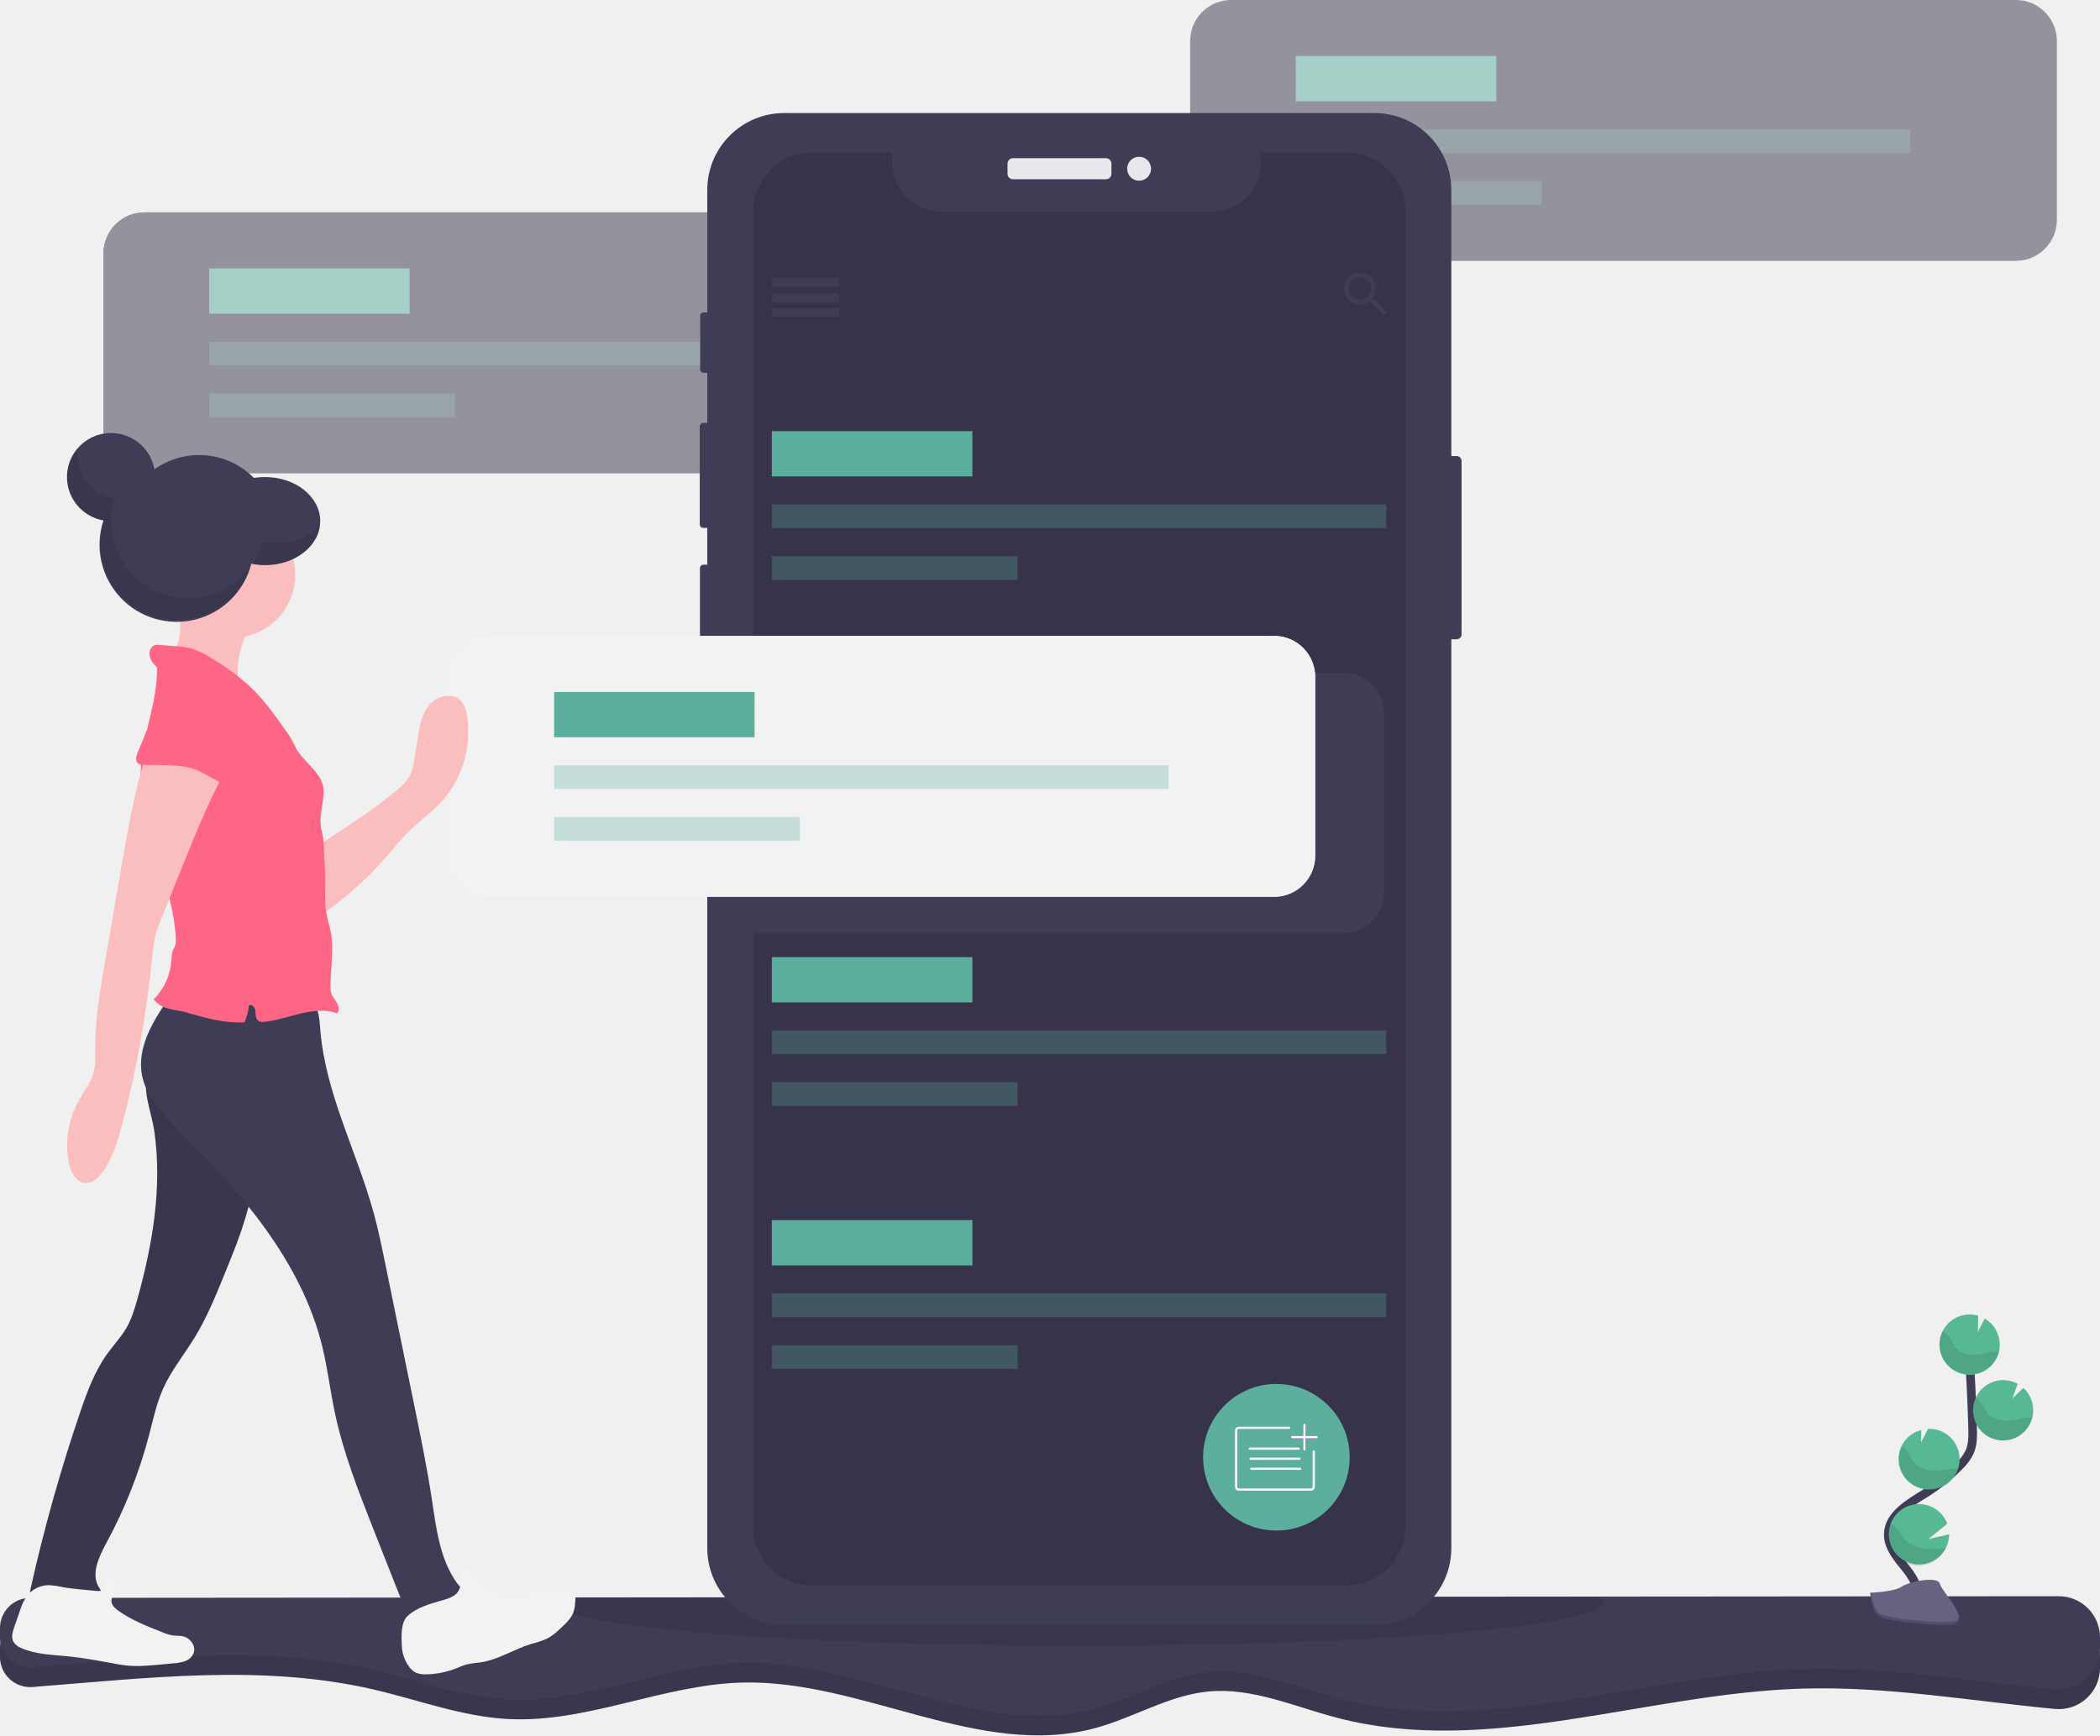
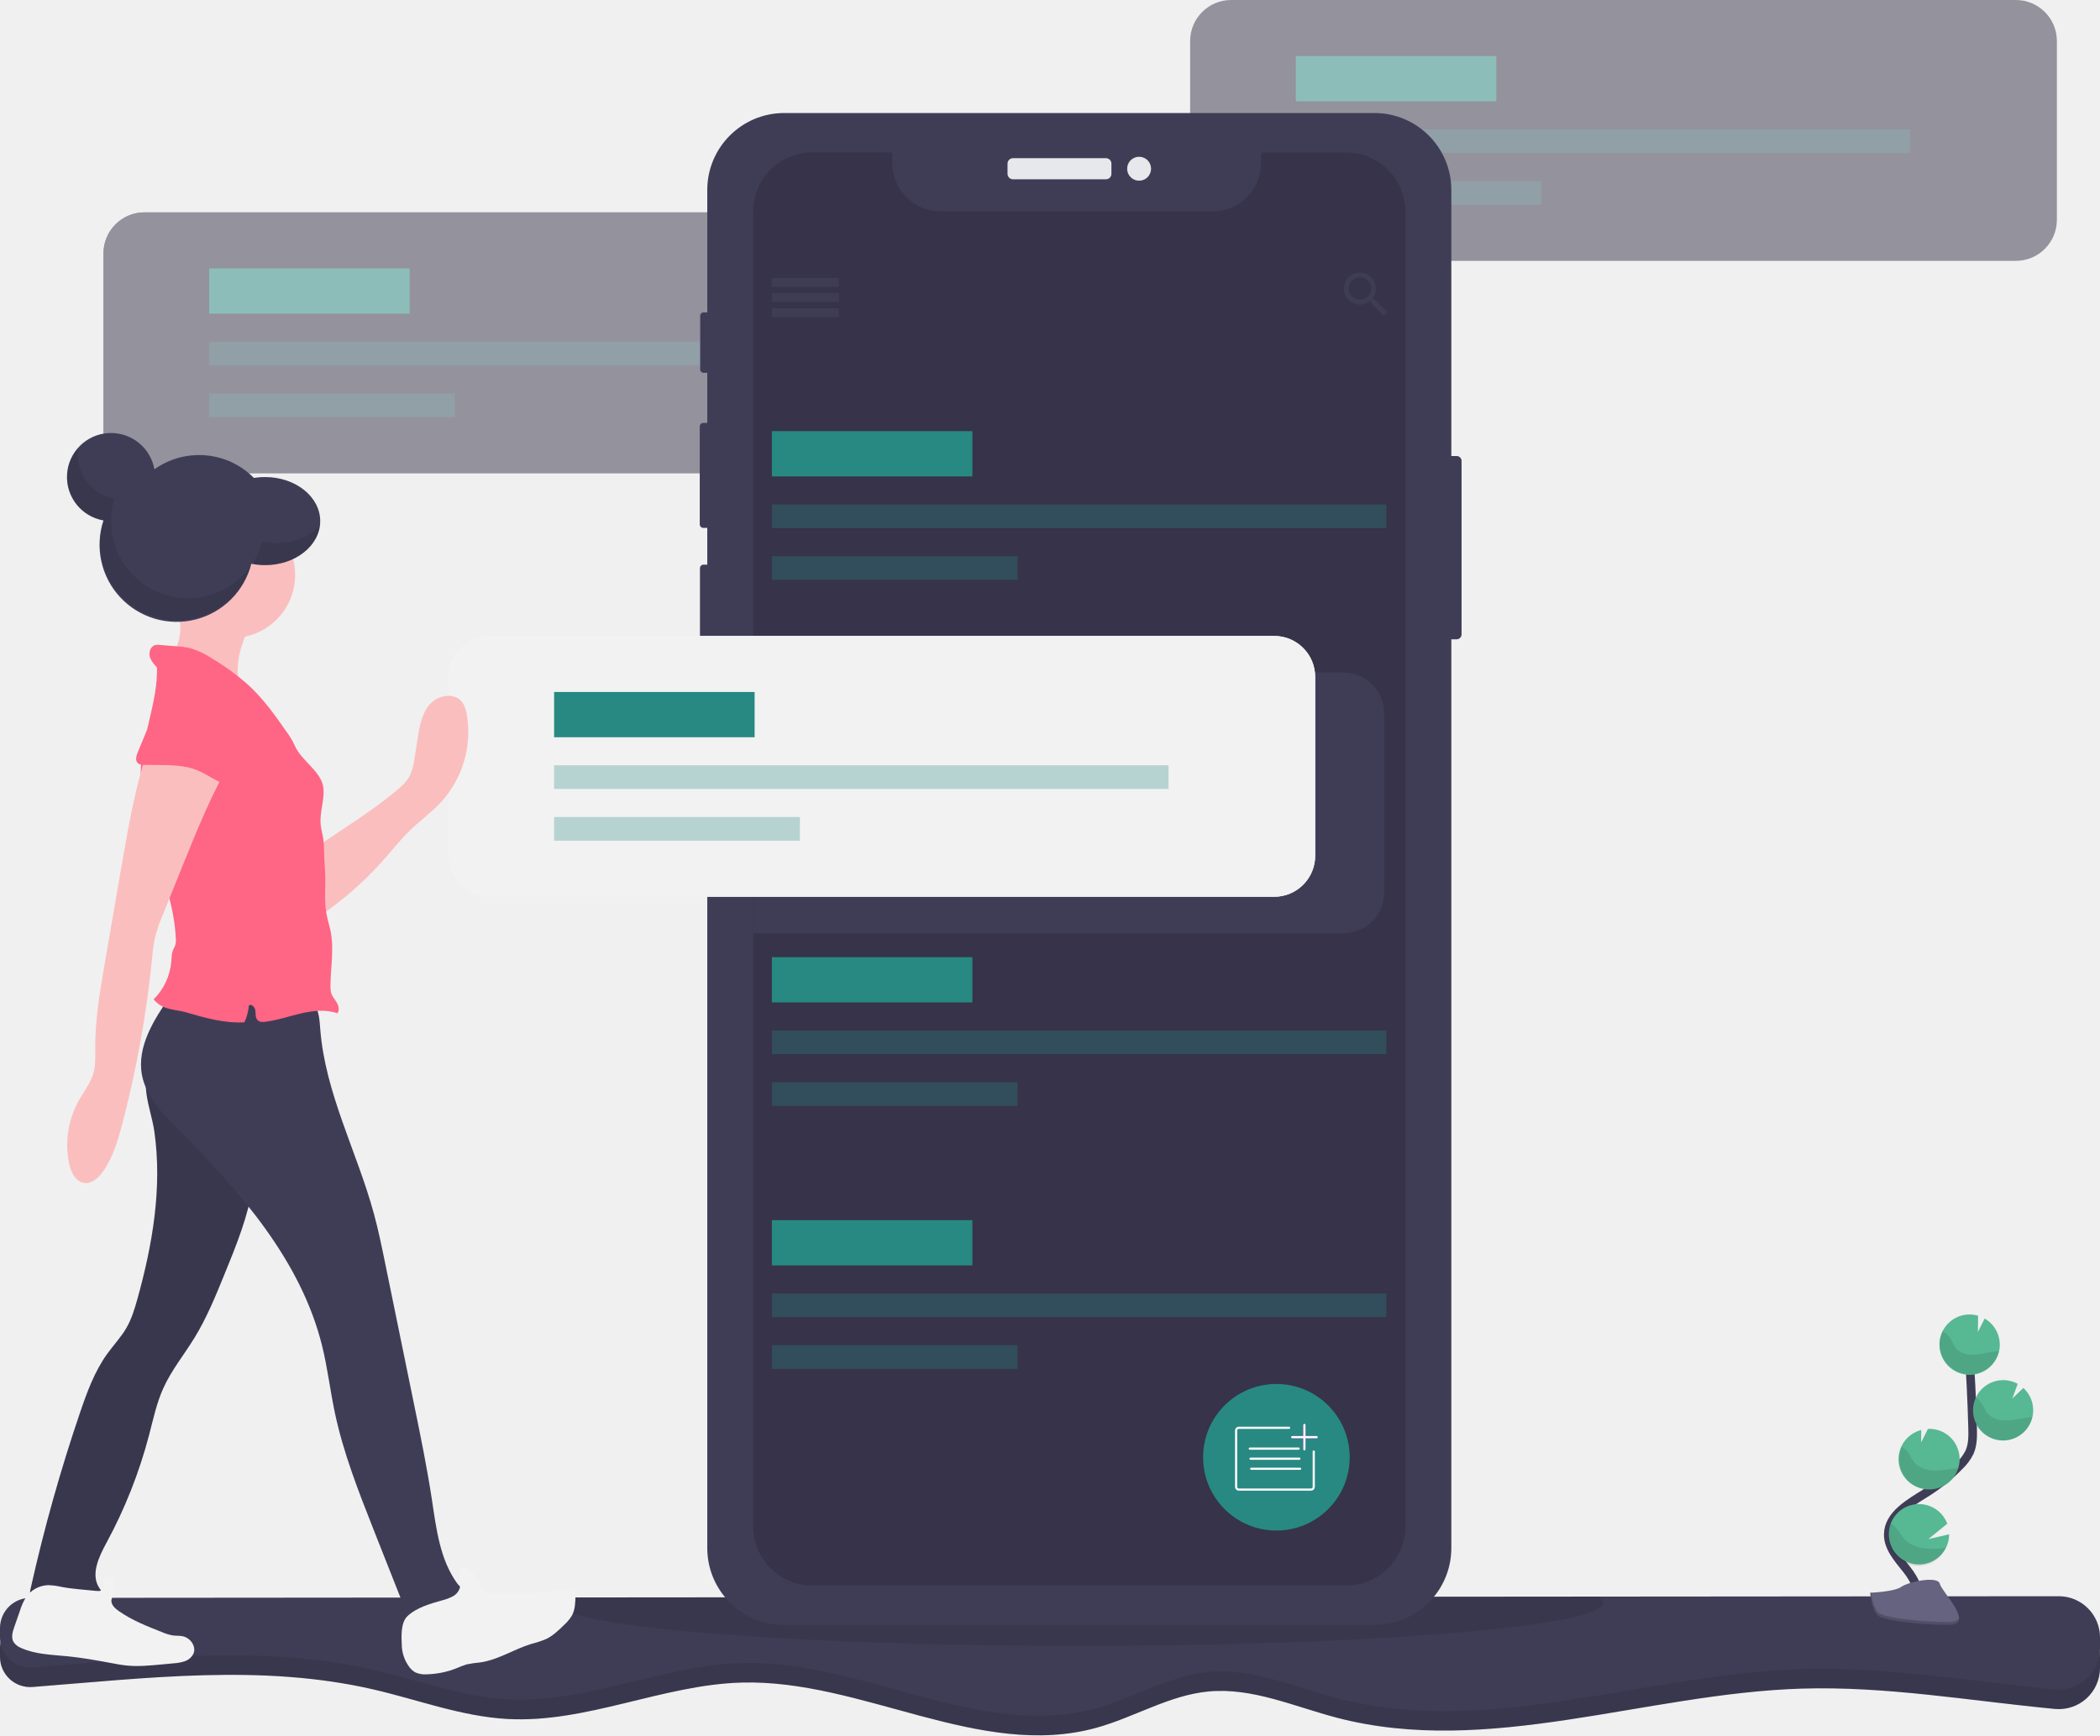
<svg xmlns="http://www.w3.org/2000/svg" id="ada6f7ae-8394-4767-8700-18704e9e9034" data-name="Layer 1" width="974" height="805.02" viewBox="0 0 974 805.02">
  <path d="M1087,816.24v5a19.11,19.11,0,0,1-20.91,19c-39.15-3.72-78.12-10.64-117.4-9.43-72.42,2.21-145.44,31.83-215.54,13.53-19.77-5.16-39.32-14.13-59.66-12.2-18.25,1.73-34.49,12.05-52.17,16.89C567.55,863.79,512.8,826.49,457.06,828c-36.74,1-71.92,18.89-108.62,16.9-21.27-1.14-41.53-8.92-62.28-13.71-51.66-11.94-104.86-5.27-158.09-1.13A14,14,0,0,1,113,816.13v-4.28a14,14,0,0,1,14-14l940.92-.76A19.11,19.11,0,0,1,1087,816.24Z" transform="translate(-113 -47.49)" fill="#3f3d56" />
  <path d="M1087,816.24v5a19.11,19.11,0,0,1-20.91,19c-39.15-3.72-78.12-10.64-117.4-9.43-72.42,2.21-145.44,31.83-215.54,13.53-19.77-5.16-39.32-14.13-59.66-12.2-18.25,1.73-34.49,12.05-52.17,16.89C567.55,863.79,512.8,826.49,457.06,828c-36.74,1-71.92,18.89-108.62,16.9-21.27-1.14-41.53-8.92-62.28-13.71-51.66-11.94-104.86-5.27-158.09-1.13A14,14,0,0,1,113,816.13v-4.28a14,14,0,0,1,14-14l940.92-.76A19.11,19.11,0,0,1,1087,816.24Z" transform="translate(-113 -47.49)" opacity="0.1" />
  <path d="M1087,807.1v5a20.39,20.39,0,0,1-.11,2.08,19.11,19.11,0,0,1-20.8,17c-39.15-3.73-78.12-10.65-117.4-9.44-72.42,2.22-145.44,31.84-215.54,13.53-19.77-5.16-39.32-14.13-59.66-12.2-18.25,1.73-34.49,12.05-52.17,16.9-53.77,14.72-108.52-22.58-164.26-21.08-36.74,1-71.92,18.89-108.62,16.91-21.27-1.15-41.53-8.92-62.28-13.72-51.65-11.93-104.86-5.26-158.09-1.12a14,14,0,0,1-14.86-11.5A13.7,13.7,0,0,1,113,807v-4.28a14,14,0,0,1,14-14l235.83-.19,481.81-.4,223.28-.18A19.11,19.11,0,0,1,1087,807.1Z" transform="translate(-113 -47.49)" fill="#3f3d56" />
  <path d="M856.59,791c0,2.21-4.36,4.33-12.4,6.32C812,805.27,721,811,613.59,811c-105.67,0-195.58-5.55-229-13.31-9-2.09-14-4.34-14-6.69,0-.82.6-1.63,1.78-2.43l481.81-.4C855.77,789.1,856.59,790,856.59,791Z" transform="translate(-113 -47.49)" opacity="0.1" />
  <g opacity="0.5">
    <rect x="552" width="402" height="121" rx="19.03" fill="#36334a" />
-     <rect x="601" y="26" width="93" height="21" fill="#5caf9d" />
-     <rect x="601" y="60" width="285" height="11" fill="#5caf9d" opacity="0.3" />
-     <rect x="601" y="84" width="114" height="11" fill="#5caf9d" opacity="0.3" />
+     <rect x="601" y="26" width="93" height="21" fill="#278982" />
+     <rect x="601" y="60" width="285" height="11" fill="#278982" opacity="0.3" />
+     <rect x="601" y="84" width="114" height="11" fill="#278982" opacity="0.3" />
  </g>
  <g opacity="0.5">
    <rect x="48" y="98.51" width="402" height="121" rx="19.03" fill="#36334a" />
    <rect x="97" y="124.51" width="93" height="21" fill="#36334a" />
    <rect x="97" y="158.51" width="285" height="11" fill="#36334a" />
    <rect x="97" y="182.51" width="114" height="11" fill="#36334a" />
    <rect x="48" y="98.51" width="402" height="121" rx="19.03" fill="#36334a" />
-     <rect x="97" y="124.51" width="93" height="21" fill="#5caf9d" />
-     <rect x="97" y="158.51" width="285" height="11" fill="#5caf9d" opacity="0.3" />
-     <rect x="97" y="182.51" width="114" height="11" fill="#5caf9d" opacity="0.3" />
+     <rect x="97" y="124.51" width="93" height="21" fill="#278982" />
+     <rect x="97" y="158.51" width="285" height="11" fill="#278982" opacity="0.3" />
+     <rect x="97" y="182.51" width="114" height="11" fill="#278982" opacity="0.3" />
  </g>
  <rect x="667.58" y="211.54" width="10.31" height="85.02" rx="2.29" fill="#3f3d56" />
  <rect x="324.76" y="144.93" width="5.79" height="27.99" rx="1.5" fill="#3f3d56" />
  <rect x="324.55" y="196.17" width="6.52" height="48.72" rx="1.69" fill="#3f3d56" />
  <rect x="324.65" y="261.94" width="6.21" height="49.14" rx="1.61" fill="#3f3d56" />
  <rect x="328.04" y="52.43" width="345.1" height="701.37" rx="35.69" fill="#3f3d56" />
  <rect x="467.3" y="73.38" width="48.19" height="9.79" rx="2.54" fill="#e6e8ec" />
  <circle cx="528.33" cy="78.27" r="5.55" fill="#e6e8ec" />
  <path d="M764.83,145.6v610A27.41,27.41,0,0,1,737.42,783H489.76a27.41,27.41,0,0,1-27.41-27.4v-610a27.41,27.41,0,0,1,27.41-27.41h37.06V123a22.58,22.58,0,0,0,22.57,22.57h126A22.57,22.57,0,0,0,697.91,123v-4.76h39.51A27.41,27.41,0,0,1,764.83,145.6Z" transform="translate(-113 -47.49)" fill="#36334a" />
  <rect x="358" y="129" width="31" height="4" fill="#3f3d56" />
  <rect x="358" y="136" width="31" height="4" fill="#3f3d56" />
  <rect x="358" y="143" width="31" height="4" fill="#3f3d56" />
  <rect x="358" y="129" width="31" height="4" fill="#3f3d56" />
  <rect x="358" y="136" width="31" height="4" fill="#3f3d56" />
  <rect x="358" y="143" width="31" height="4" fill="#3f3d56" />
  <path d="M750.66,186.49h-.91l-.35-.29a7.61,7.61,0,0,0,1.78-4.89,7.44,7.44,0,1,0-7.4,7.48,7.73,7.73,0,0,0,4.88-1.78l.34.29v.92l5.74,5.75,1.72-1.72Zm-6.88,0a5.18,5.18,0,1,1,5.16-5.18A5.15,5.15,0,0,1,743.78,186.49Z" transform="translate(-113 -47.49)" fill="#3f3d56" />
-   <rect x="358" y="200" width="93" height="21" fill="#5caf9d" />
-   <rect x="358" y="234" width="285" height="11" fill="#5caf9d" opacity="0.3" />
-   <rect x="358" y="258" width="114" height="11" fill="#5caf9d" opacity="0.3" />
-   <rect x="358" y="444" width="93" height="21" fill="#5caf9d" />
-   <rect x="358" y="478" width="285" height="11" fill="#5caf9d" opacity="0.3" />
-   <rect x="358" y="502" width="114" height="11" fill="#5caf9d" opacity="0.3" />
-   <rect x="358" y="566" width="93" height="21" fill="#5caf9d" />
-   <rect x="358" y="600" width="285" height="11" fill="#5caf9d" opacity="0.3" />
-   <rect x="358" y="624" width="114" height="11" fill="#5caf9d" opacity="0.3" />
-   <circle cx="592" cy="676" r="34" fill="#5caf9d" />
+   <rect x="358" y="200" width="93" height="21" fill="#278982" />
+   <rect x="358" y="234" width="285" height="11" fill="#278982" opacity="0.3" />
+   <rect x="358" y="258" width="114" height="11" fill="#278982" opacity="0.3" />
+   <rect x="358" y="444" width="93" height="21" fill="#278982" />
+   <rect x="358" y="478" width="285" height="11" fill="#278982" opacity="0.3" />
+   <rect x="358" y="502" width="114" height="11" fill="#278982" opacity="0.3" />
+   <rect x="358" y="566" width="93" height="21" fill="#278982" />
+   <rect x="358" y="600" width="285" height="11" fill="#278982" opacity="0.3" />
+   <rect x="358" y="624" width="114" height="11" fill="#278982" opacity="0.3" />
+   <circle cx="592" cy="676" r="34" fill="#278982" />
  <path d="M722.33,720.81v16.43a1.25,1.25,0,0,1-1.25,1.25h-33.5a1.25,1.25,0,0,1-1.25-1.25V711.07a1.25,1.25,0,0,1,1.25-1.25h23.31" transform="translate(-113 -47.49)" fill="none" stroke="#fff" stroke-linecap="round" stroke-miterlimit="10" />
  <line x1="579.67" y1="672" x2="602.33" y2="672" fill="none" stroke="#fff" stroke-linecap="round" stroke-miterlimit="10" />
  <line x1="580" y1="676.67" x2="602.67" y2="676.67" fill="none" stroke="#fff" stroke-linecap="round" stroke-miterlimit="10" />
  <line x1="580.33" y1="681.33" x2="603" y2="681.33" fill="none" stroke="#fff" stroke-linecap="round" stroke-miterlimit="10" />
  <line x1="605" y1="661" x2="605" y2="672.33" fill="none" stroke="#f0f" stroke-miterlimit="10" />
  <line x1="610.67" y1="666.67" x2="599.33" y2="666.67" fill="none" stroke="#f0f" stroke-miterlimit="10" />
  <line x1="605" y1="661" x2="605" y2="672.33" fill="none" stroke="#fff" stroke-linecap="round" stroke-miterlimit="10" />
  <line x1="610.67" y1="666.67" x2="599.33" y2="666.67" fill="none" stroke="#fff" stroke-linecap="round" stroke-miterlimit="10" />
  <path d="M1001.6,792.66c3-5.51-.4-12.27-4.29-17.18s-8.61-10-8.51-16.29c.15-9,9.7-14.31,17.33-19.09a84,84,0,0,0,15.56-12.51,22.8,22.8,0,0,0,4.78-6.4c1.58-3.52,1.54-7.52,1.44-11.37q-.51-19.26-1.91-38.49" transform="translate(-113 -47.49)" fill="none" stroke="#3f3d56" stroke-miterlimit="10" stroke-width="4" />
  <path d="M1040.51,670.63a14,14,0,0,0-7-11.5l-3.14,6.22.1-7.53a14.22,14.22,0,0,0-4.63-.56,14,14,0,1,0,14.68,13.37Z" transform="translate(-113 -47.49)" fill="#57b894" />
  <path d="M1015.48,765.62a14,14,0,1,1,.68-11.3l-8.77,7.13,9.65-2.23A14,14,0,0,1,1015.48,765.62Z" transform="translate(-113 -47.49)" fill="#57b894" />
  <path d="M1008.55,738.37a14,14,0,0,1-4.45-27.53l-.08,5.78,3.18-6.29h0a14,14,0,0,1,14.67,13.36,13.84,13.84,0,0,1-.6,4.79A14,14,0,0,1,1008.55,738.37Z" transform="translate(-113 -47.49)" fill="#57b894" />
  <path d="M1042.62,715.7a14,14,0,1,1,6.21-26.27l-2.48,6.8,5.1-4.9A14,14,0,0,1,1056,701a13.79,13.79,0,0,1-.35,3.87A14,14,0,0,1,1042.62,715.7Z" transform="translate(-113 -47.49)" fill="#57b894" />
  <path d="M1038.62,674.37c-3.24.35-6.39,1.36-9.64,1.56s-6.82-.57-8.88-3.1c-1.1-1.36-1.66-3.08-2.59-4.57a10,10,0,0,0-3.54-3.33,14,14,0,1,0,26.24,9.32Q1039.42,674.28,1038.62,674.37Z" transform="translate(-113 -47.49)" opacity="0.1" />
  <path d="M1042.62,715.7a14,14,0,0,1-13.35-20,10.37,10.37,0,0,1,2.82,2.82c1,1.51,1.61,3.26,2.78,4.64,2.19,2.57,5.92,3.41,9.31,3.26s6.66-1.12,10-1.43c.47,0,.94-.07,1.42-.08A14,14,0,0,1,1042.62,715.7Z" transform="translate(-113 -47.49)" opacity="0.1" />
  <path d="M1008.55,738.37a14,14,0,0,1-13.46-19.76,11.48,11.48,0,0,1,3,2.85c1.09,1.54,1.77,3.32,3.05,4.74,2.37,2.63,6.35,3.56,9.93,3.48s6.83-.93,10.28-1.2A14,14,0,0,1,1008.55,738.37Z" transform="translate(-113 -47.49)" opacity="0.1" />
  <path d="M1015.48,765.62a14,14,0,0,1-25.59-11.45,13.84,13.84,0,0,1,3.08,2.75c1.34,1.62,2.22,3.47,3.76,5,2.87,2.82,7.5,4,11.63,4.09A60,60,0,0,0,1015.48,765.62Z" transform="translate(-113 -47.49)" opacity="0.1" />
  <path d="M980.43,786.31s11.08-.34,14.42-2.72,17-5.21,17.86-1.4,16.65,19,4.15,19.06-29.06-1.94-32.4-4S980.43,786.31,980.43,786.31Z" transform="translate(-113 -47.49)" fill="#656380" />
  <path d="M1017.08,799.93c-12.51.1-29.06-1.95-32.39-4-2.54-1.55-3.55-7.09-3.89-9.65h-.37s.7,8.94,4,11,19.89,4.07,32.4,4c3.61,0,4.85-1.31,4.78-3.21C1021.14,799.19,1019.77,799.9,1017.08,799.93Z" transform="translate(-113 -47.49)" opacity="0.2" />
  <path d="M755,378.52v82.94a19,19,0,0,1-19,19H462.35v-121H736A19,19,0,0,1,755,378.52Z" transform="translate(-113 -47.49)" fill="#3f3d56" />
  <rect x="208" y="295" width="402" height="121" rx="19.03" fill="#f2f2f2" />
  <rect x="208" y="295" width="402" height="121" rx="19.03" fill="#f2f2f2" />
-   <rect x="257" y="321" width="93" height="21" fill="#5caf9d" />
-   <rect x="257" y="355" width="285" height="11" fill="#5caf9d" opacity="0.3" />
-   <rect x="257" y="379" width="114" height="11" fill="#5caf9d" opacity="0.3" />
+   <rect x="257" y="321" width="93" height="21" fill="#278982" />
+   <rect x="257" y="355" width="285" height="11" fill="#278982" opacity="0.3" />
+   <rect x="257" y="379" width="114" height="11" fill="#278982" opacity="0.3" />
  <circle cx="92.34" cy="246.84" r="35.75" fill="#3f3d56" />
  <path d="M184.6,572.43c3.69,25.89-.81,52.29-7.82,77.48-1.31,4.69-2.72,9.42-5.17,13.63s-5.86,7.83-8.74,11.79c-6,8.26-9.52,18-12.81,27.64a779.65,779.65,0,0,0-22.82,81.32,5.57,5.57,0,0,0,0,3.47c.87,2,3.51,2.26,5.68,2.25l28.06-.15c1-1.92-.85-4-2-5.84-4-6.22-.16-14.3,3.37-20.81a223.74,223.74,0,0,0,19.78-50c1.92-7.33,3.48-14.82,6.6-21.73,3.77-8.38,9.68-15.59,14.48-23.43,5.58-9.11,9.65-19,13.69-28.93,5.64-13.78,11.33-27.73,13.55-42.45,2.09-13.82,1.06-27.9-.3-41.81a2.64,2.64,0,0,0-3.06-3l-37.65-1.94c-7.76-.4-9.6-2.1-8.42,5.52C181.84,561.13,183.78,566.67,184.6,572.43Z" transform="translate(-113 -47.49)" fill="#3f3d56" />
  <path d="M184.6,572.43c3.69,25.89-.81,52.29-7.82,77.48-1.31,4.69-2.72,9.42-5.17,13.63s-5.86,7.83-8.74,11.79c-6,8.26-9.52,18-12.81,27.64a779.65,779.65,0,0,0-22.82,81.32,5.57,5.57,0,0,0,0,3.47c.87,2,3.51,2.26,5.68,2.25l28.06-.15c1-1.92-.85-4-2-5.84-4-6.22-.16-14.3,3.37-20.81a223.74,223.74,0,0,0,19.78-50c1.92-7.33,3.48-14.82,6.6-21.73,3.77-8.38,9.68-15.59,14.48-23.43,5.58-9.11,9.65-19,13.69-28.93,5.64-13.78,11.33-27.73,13.55-42.45,2.09-13.82,1.06-27.9-.3-41.81a2.64,2.64,0,0,0-3.06-3l-37.65-1.94c-7.76-.4-9.6-2.1-8.42,5.52C181.84,561.13,183.78,566.67,184.6,572.43Z" transform="translate(-113 -47.49)" opacity="0.1" />
  <path d="M192,509.48c-7.65,11-15.67,23.66-13.13,36.83,1.93,10,9.55,17.75,16.74,25,28.74,28.86,57,60.92,66.78,100.47,2.52,10.22,3.74,20.71,5.91,31,3.94,18.7,11,36.58,18,54.35l18.72,47.38a28.36,28.36,0,0,0,27.1-18c-2.46-.19-5.67-2.57-7.11-4.57-8-11.07-9.64-25.31-11.69-38.81-2.27-14.92-5.3-29.72-8.34-44.51L291.58,633.2c-1.55-7.55-3.1-15.11-5.12-22.54-7.82-28.83-22.64-56-24.93-85.81-.34-4.38-.55-9.19-3.52-12.44-3.12-3.43-8.24-4-12.87-4.27C226.41,506.9,210.25,505.07,192,509.48Z" transform="translate(-113 -47.49)" fill="#3f3d56" />
  <path d="M141.47,783.62a29.86,29.86,0,0,0-6.22-.8,12.92,12.92,0,0,0-10.16,5.55,25.25,25.25,0,0,0-2.73,6l-2.71,7.78c-.8,2.28-1.58,4.91-.39,7A7.42,7.42,0,0,0,122.9,812c6.56,2.92,13.95,3.08,21.1,3.78,6.94.68,13.82,1.9,20.67,3.19,2.36.44,4.71.89,7.1,1.13,5.34.54,10.72,0,16.06-.48l5.51-.53a19.84,19.84,0,0,0,5.42-1,6.83,6.83,0,0,0,4-3.59c1.36-3.37-1.56-7.36-5.13-8-1.45-.29-2.95-.16-4.42-.35a20.88,20.88,0,0,1-4.84-1.45c-7.05-2.77-14.17-5.57-20.37-9.93-1.72-1.21-3.52-2.9-3.33-5a10.19,10.19,0,0,1,.89-2.59,9.46,9.46,0,0,0,.08-6.69c-.34-.92-1-1.89-1.93-2-2.64-.32-2.32,3.53-2.71,5-.53,2-1.49,2.18-3.37,2C152.23,784.91,146.83,784.64,141.47,783.62Z" transform="translate(-113 -47.49)" fill="#f2f2f2" />
  <path d="M299.34,810.45a17.65,17.65,0,0,0,3.82,10.75,8.36,8.36,0,0,0,2.72,2.19,10.92,10.92,0,0,0,4.95.79,40.05,40.05,0,0,0,13.89-2.81,39.7,39.7,0,0,1,4.8-1.81,53.88,53.88,0,0,1,6.24-.9c8.27-1.19,15.53-6.07,23.52-8.54a49.45,49.45,0,0,0,7-2.3c3.16-1.49,5.72-4,8.23-6.43a19.89,19.89,0,0,0,3.78-4.52c1.47-2.74,1.56-6,1.62-9.1a2.59,2.59,0,0,0-.24-1.41,2.1,2.1,0,0,0-.9-.71c-2.43-1.2-5.31-.6-8-.13-9.72,1.73-19.67,1.41-29.54,1.09a4.29,4.29,0,0,1-4.54-2.59l-3.75-6c-1.07-1.72-2.77-3.69-4.71-3.1-1.55.47-2.18,2.37-2.12,4s.56,3.25.25,4.84a6.61,6.61,0,0,1-3.2,4.16,20.44,20.44,0,0,1-5,1.92c-5.52,1.56-11.94,3.33-16.21,7.39C298.86,800.15,299.15,806.6,299.34,810.45Z" transform="translate(-113 -47.49)" fill="#f2f2f2" />
  <path d="M297.4,413.75a23.17,23.17,0,0,0,5.46-5.94,24.21,24.21,0,0,0,2.33-8.21l1.57-9.92c.87-5.47,1.89-11.26,5.54-15.43s10.92-5.66,14.63-1.54c1.62,1.79,2.26,4.25,2.66,6.64a48.34,48.34,0,0,1-11.82,40c-4.49,4.92-10,8.83-14.75,13.48-4.14,4-7.73,8.59-11.55,12.94A159.42,159.42,0,0,1,260,473.27c.14-7.44,1.09-15.42,0-22.81-.81-5.34-3-8.22,2.17-11.71C274.17,430.59,286.28,423.21,297.4,413.75Z" transform="translate(-113 -47.49)" fill="#fbbebe" />
  <path d="M196.56,340.57c-.39,5.32-2.6,10.76-7,13.83q18.69,6.54,36.87,14.42c-2.34-2.25-3.05-5.7-3.16-8.94-.31-8.47,2.62-16.8,6.9-24.1a5.85,5.85,0,0,0,1.13-3.18c-.14-2.36-2.94-3.45-5.24-4a128.86,128.86,0,0,0-23.92-3.47c-3.45-.11-7.54-1.2-6.76,3.19C196.12,332.42,196.87,336.42,196.56,340.57Z" transform="translate(-113 -47.49)" fill="#fbbebe" />
  <circle cx="107.66" cy="266.7" r="29.23" fill="#fbbebe" />
  <path d="M249.6,393.14a35.36,35.36,0,0,0-3.71-6.22c-5.3-7.61-10.74-15.21-17.54-21.51a109.19,109.19,0,0,0-16.65-12.23,37.79,37.79,0,0,0-10.42-5,40.77,40.77,0,0,0-6.69-.91l-7.59-.62a6.21,6.21,0,0,0-2,.06c-2.06.52-3,3.08-2.56,5.15s2,3.75,3.38,5.32c.34,15.49-6.55,30.77-7.48,46.24-1.63,27,14.88,52.21,16.2,79.28a8.55,8.55,0,0,1-.38,3.63c-.22.56-.55,1.07-.8,1.62-.78,1.7-.75,3.63-.89,5.5a27.94,27.94,0,0,1-8.23,17.62,12.23,12.23,0,0,0,4.64,3.54c3.19,1.39,7,1.51,10.39,2.48,8.84,2.58,17.9,5.18,27.09,4.63a23.9,23.9,0,0,0,2.09-7.87c1.3-.81,2.8.92,3,2.44s-.09,3.29,1,4.39,2.47.93,3.8.76c5.61-.71,11-2.6,16.5-3.87s11.38-1.88,16.73-.06c1.08-1.37.62-3.4-.26-4.9s-2.13-2.82-2.63-4.49a10.08,10.08,0,0,1-.32-2.95c0-8.55,1.76-17.19.09-25.58-.49-2.46-1.27-4.86-1.77-7.33-1-4.79-.85-9.73-.72-14.62s-.46-10.18-.56-15.14a48.29,48.29,0,0,0-.4-6.13c-.34-2.13-1-4.21-1.18-6.36-.54-5.46,1.66-10.88,1.33-16.36C262.51,405.33,252.84,400.81,249.6,393.14Z" transform="translate(-113 -47.49)" fill="#ff6584" />
  <path d="M183.63,389.22c-7.08,18.78-10.54,38.7-14,58.48l-8,46.46c-2.27,13.13-4.55,26.34-4.46,39.66,0,3.74.24,7.55-.74,11.16-1.28,4.74-4.46,8.69-6.87,13a42.78,42.78,0,0,0-4.6,28.93c.82,4.15,3.06,8.86,7.27,9.34,3.46.38,6.45-2.37,8.47-5.21,4.64-6.51,6.94-14.37,9-22.11a500.11,500.11,0,0,0,13.87-77.09,75.06,75.06,0,0,1,1.39-9.8,69.54,69.54,0,0,1,3.38-9.76q4.59-11.38,9.19-22.76c7.07-17.53,14.18-35.14,23.89-51.36-9.6-2.76-19.59-6-29.19-8.73C189.46,388.61,186.49,389.1,183.63,389.22Z" transform="translate(-113 -47.49)" fill="#fbbebe" />
  <path d="M200.27,403.46c-6.72-1.45-13.67-1-20.53-1.17a4.43,4.43,0,0,1-2.76-.72c-1.39-1.19-.8-3.42-.1-5.11l3.32-8a11.64,11.64,0,0,1,2.66-4.42c1.69-1.5,4.07-1.87,6.31-2.14,7.29-.84,14.79-1.12,21.86.85s13.72,6.45,16.88,13.08c1.32,2.76,1.93,6.24.18,8.75-2.6,3.73-8.43,7.9-12.78,5.86C210.1,408,206.11,404.73,200.27,403.46Z" transform="translate(-113 -47.49)" fill="#ff6584" />
  <path d="M236,268.79a29.52,29.52,0,0,0-16.28,4.69,35.75,35.75,0,0,0-35.1-8.22A20.43,20.43,0,1,0,161,288.91,35.75,35.75,0,1,0,229.57,309a32,32,0,0,0,6.41.65c14.1,0,25.54-9.15,25.54-20.43S250.08,268.79,236,268.79Z" transform="translate(-113 -47.49)" fill="#3f3d56" />
  <path d="M241.09,299.43a31.1,31.1,0,0,1-6.41-.65A35.57,35.57,0,0,1,230,309.07a32.11,32.11,0,0,0,6,.58c13.18,0,24-8,25.39-18.24C256.7,296.29,249.35,299.43,241.09,299.43Z" transform="translate(-113 -47.49)" opacity="0.1" />
  <path d="M200.23,325a35.8,35.8,0,0,1-34.18-46.28,20.43,20.43,0,0,1-16.89-20.12,20.09,20.09,0,0,1,.33-3.66,20.43,20.43,0,0,0,11.46,34,35.75,35.75,0,0,0,68.29,21.18A35.68,35.68,0,0,1,200.23,325Z" transform="translate(-113 -47.49)" opacity="0.1" />
</svg>
